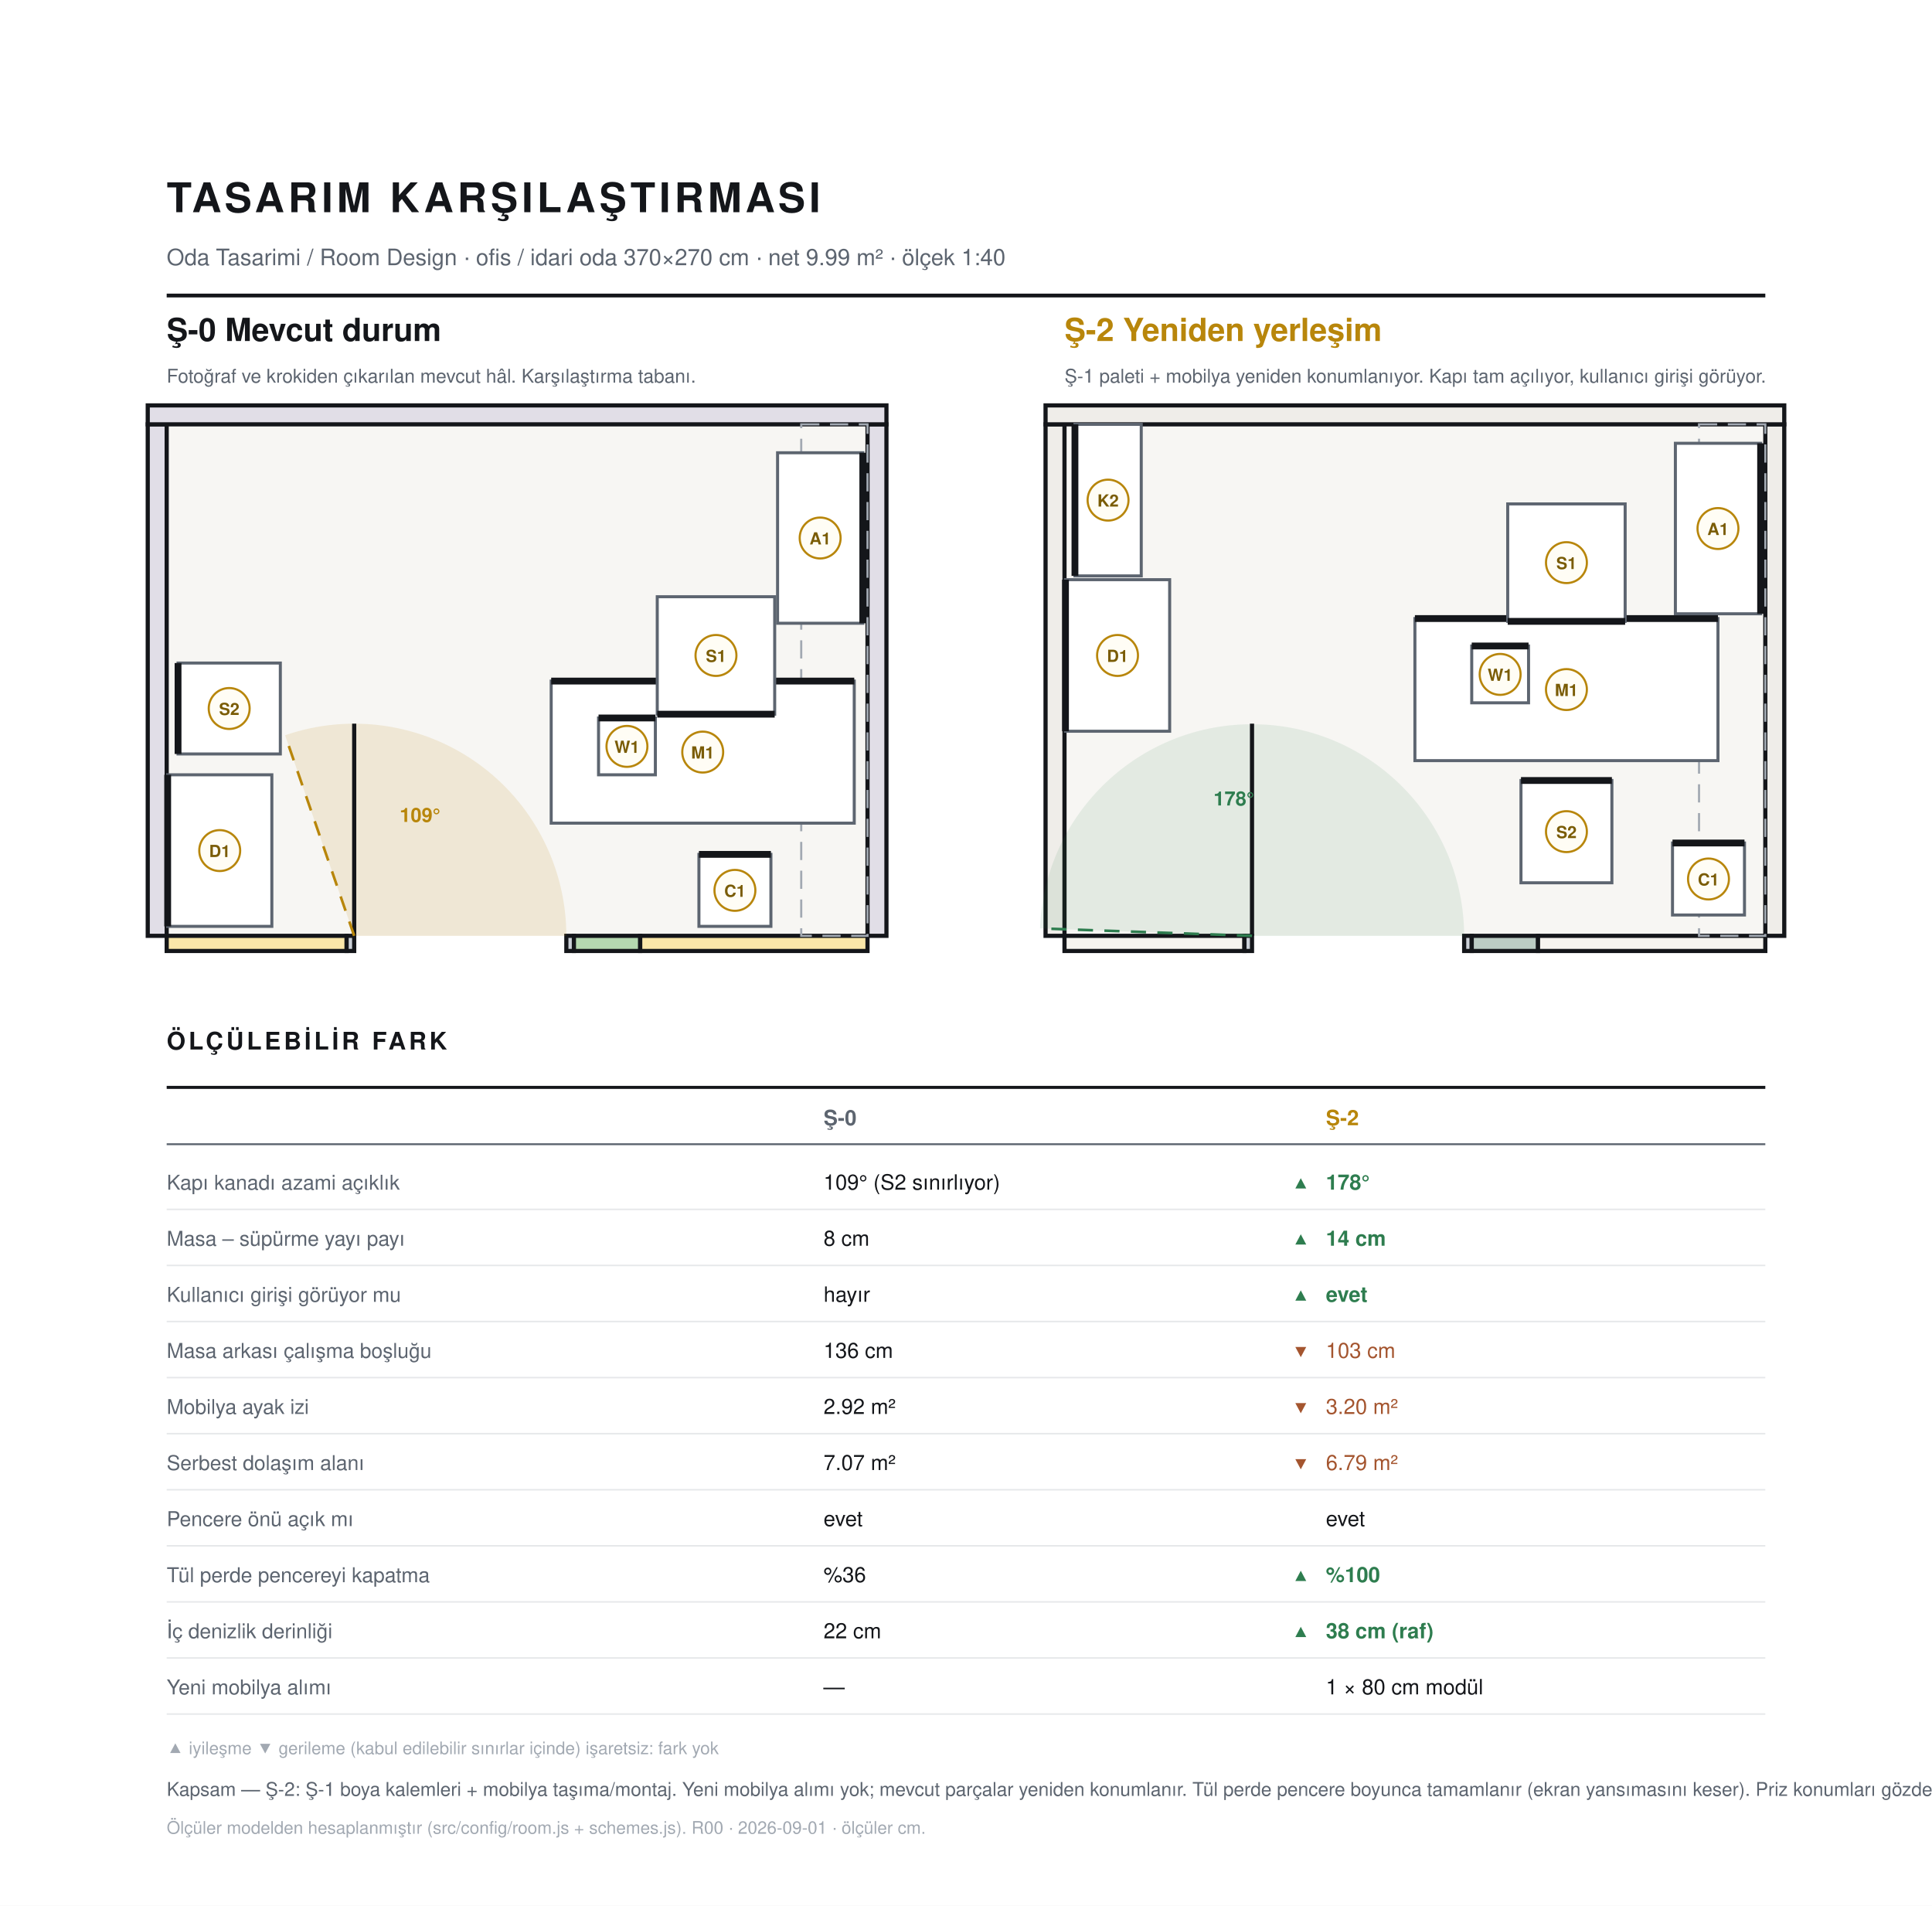
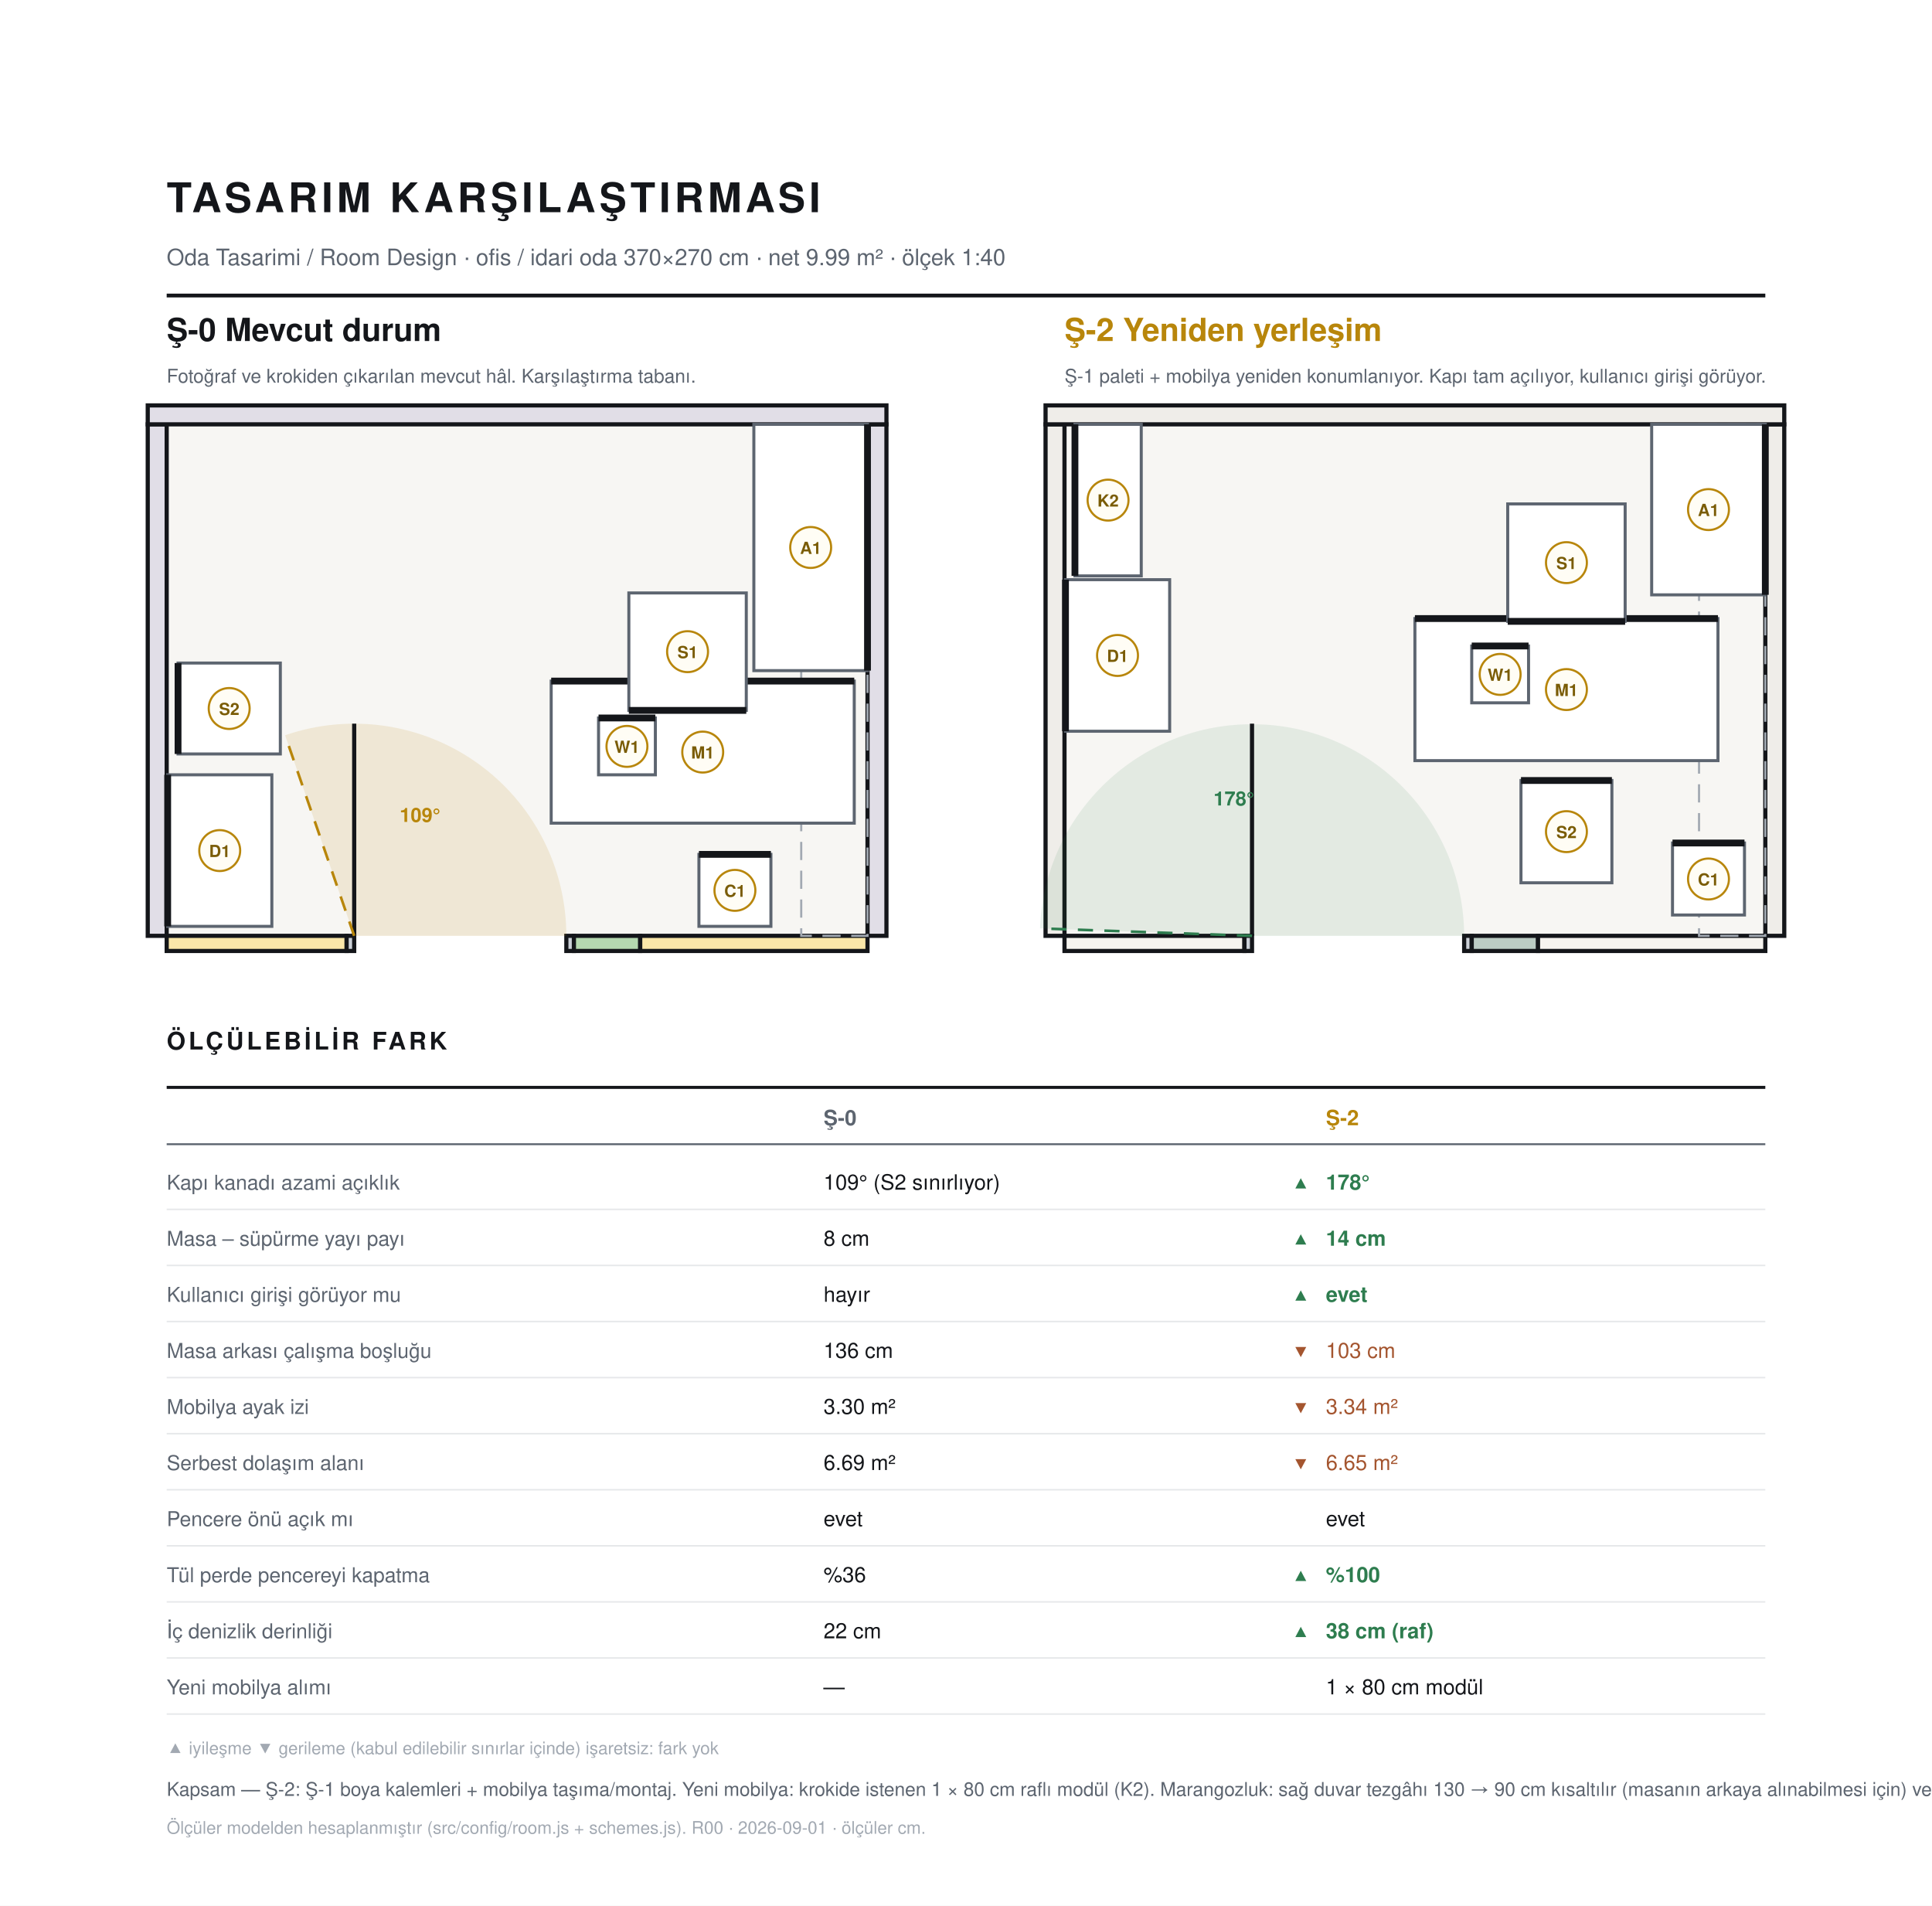
<svg xmlns="http://www.w3.org/2000/svg" width="255mm" height="251.5mm" viewBox="0 0 255 251.5" font-family="Helvetica,Arial,sans-serif">
  <rect width="255" height="251.5" fill="#ffffff" />
  <text x="22.00" y="28.00" font-size="5.4" fill="#14161a" text-anchor="start" font-weight="700" letter-spacing="0.5">TASARIM KARŞILAŞTIRMASI</text>
  <text x="22.00" y="35.00" font-size="3" fill="#5d6570" text-anchor="start">Oda Tasarimi / Room Design · ofis / idari oda 370×270 cm · net 9.99 m² · ölçek 1:40</text>
  <line x1="22.00" y1="39.00" x2="233.00" y2="39.00" stroke="#14161a" stroke-width="0.5" />
  <text x="22.00" y="45.00" font-size="4.2" fill="#14161a" text-anchor="start" font-weight="700">Ş-0  Mevcut durum</text>
  <text x="22.00" y="50.50" font-size="2.5" fill="#5d6570" text-anchor="start">Fotoğraf ve krokiden çıkarılan mevcut hâl. Karşılaştırma tabanı.</text>
  <rect x="22.00" y="56.00" width="92.50" height="67.50" fill="#f7f6f3" stroke="none" stroke-width="0" />
  <rect x="19.50" y="56.00" width="2.50" height="67.50" fill="#e1dee7" stroke="#14161a" stroke-width="0.55" />
  <rect x="114.50" y="56.00" width="2.50" height="67.50" fill="#e1dee7" stroke="#14161a" stroke-width="0.55" />
  <rect x="19.50" y="53.50" width="97.50" height="2.50" fill="#e1dee7" stroke="#14161a" stroke-width="0.55" />
  <rect x="22.00" y="123.50" width="23.75" height="2.00" fill="#fae7a9" stroke="#14161a" stroke-width="0.55" />
  <rect x="45.75" y="123.50" width="1.00" height="2.00" fill="#ccd1d8" stroke="#14161a" stroke-width="0.55" />
  <rect x="74.75" y="123.50" width="1.00" height="2.00" fill="#ccd1d8" stroke="#14161a" stroke-width="0.55" />
  <rect x="75.75" y="123.50" width="8.75" height="2.00" fill="#b5d9b0" stroke="#14161a" stroke-width="0.55" />
  <rect x="84.50" y="123.50" width="30.00" height="2.00" fill="#fae7a9" stroke="#14161a" stroke-width="0.55" />
  <path d="M 74.75 123.50 A 28.00 28.00 0 0 0 37.63 97.03 L 46.75 123.50 Z" fill="rgba(184,134,11,.13)" stroke="none" />
  <line x1="46.75" y1="123.50" x2="46.75" y2="95.50" stroke="#14161a" stroke-width="0.55" />
  <line x1="46.75" y1="123.50" x2="37.63" y2="97.03" stroke="#b8860b" stroke-width="0.35" stroke-dasharray="2 1.5" />
  <text x="55.44" y="108.47" font-size="2.6" fill="#b8860b" text-anchor="middle" font-weight="700">109°</text>
  <rect x="105.75" y="56.00" width="8.75" height="67.50" fill="none" stroke="#a2a9b2" stroke-width="0.28" stroke-dasharray="2.4 1.4" />
  <rect x="72.75" y="89.88" width="40.00" height="18.75" fill="#ffffff" stroke="#5d6570" stroke-width="0.4" />
  <line x1="72.75" y1="89.88" x2="112.75" y2="89.88" stroke="#14161a" stroke-width="0.9" />
  <circle cx="92.75" cy="99.25" r="2.70" fill="#fffdf5" stroke="#b8860b" stroke-width="0.28" />
  <text x="92.75" y="100.10" font-size="2.2" fill="#7a5c05" text-anchor="middle" font-weight="700">M1</text>
  <rect x="22.13" y="102.25" width="13.75" height="20.00" fill="#ffffff" stroke="#5d6570" stroke-width="0.4" />
  <line x1="22.13" y1="102.25" x2="22.13" y2="122.25" stroke="#14161a" stroke-width="0.9" />
  <circle cx="29.00" cy="112.25" r="2.70" fill="#fffdf5" stroke="#b8860b" stroke-width="0.28" />
  <text x="29.00" y="113.10" font-size="2.2" fill="#7a5c05" text-anchor="middle" font-weight="700">D1</text>
-   <rect x="86.75" y="78.75" width="15.50" height="15.50" fill="#ffffff" stroke="#5d6570" stroke-width="0.4" />
-   <line x1="86.75" y1="94.25" x2="102.25" y2="94.25" stroke="#14161a" stroke-width="0.9" />
-   <circle cx="94.50" cy="86.50" r="2.70" fill="#fffdf5" stroke="#b8860b" stroke-width="0.28" />
-   <text x="94.50" y="87.35" font-size="2.2" fill="#7a5c05" text-anchor="middle" font-weight="700">S1</text>
+   <rect x="83.00" y="78.25" width="15.50" height="15.50" fill="#ffffff" stroke="#5d6570" stroke-width="0.4" />
+   <line x1="83.00" y1="93.75" x2="98.50" y2="93.75" stroke="#14161a" stroke-width="0.9" />
+   <circle cx="90.75" cy="86.00" r="2.70" fill="#fffdf5" stroke="#b8860b" stroke-width="0.28" />
+   <text x="90.75" y="86.85" font-size="2.2" fill="#7a5c05" text-anchor="middle" font-weight="700">S1</text>
  <rect x="23.50" y="87.50" width="13.50" height="12.00" fill="#ffffff" stroke="#5d6570" stroke-width="0.4" />
  <line x1="23.50" y1="87.50" x2="23.50" y2="99.50" stroke="#14161a" stroke-width="0.9" />
  <circle cx="30.25" cy="93.50" r="2.70" fill="#fffdf5" stroke="#b8860b" stroke-width="0.28" />
  <text x="30.25" y="94.35" font-size="2.2" fill="#7a5c05" text-anchor="middle" font-weight="700">S2</text>
-   <rect x="102.63" y="59.75" width="11.25" height="22.50" fill="#ffffff" stroke="#5d6570" stroke-width="0.4" />
-   <line x1="113.88" y1="59.75" x2="113.88" y2="82.25" stroke="#14161a" stroke-width="0.9" />
-   <circle cx="108.25" cy="71.00" r="2.70" fill="#fffdf5" stroke="#b8860b" stroke-width="0.28" />
-   <text x="108.25" y="71.85" font-size="2.2" fill="#7a5c05" text-anchor="middle" font-weight="700">A1</text>
+   <rect x="99.50" y="56.00" width="15.00" height="32.50" fill="#ffffff" stroke="#5d6570" stroke-width="0.4" />
+   <line x1="114.50" y1="56.00" x2="114.50" y2="88.50" stroke="#14161a" stroke-width="0.9" />
+   <circle cx="107.00" cy="72.25" r="2.70" fill="#fffdf5" stroke="#b8860b" stroke-width="0.28" />
+   <text x="107.00" y="73.10" font-size="2.2" fill="#7a5c05" text-anchor="middle" font-weight="700">A1</text>
  <rect x="92.25" y="112.75" width="9.50" height="9.50" fill="#ffffff" stroke="#5d6570" stroke-width="0.4" />
  <line x1="92.25" y1="112.75" x2="101.75" y2="112.75" stroke="#14161a" stroke-width="0.9" />
  <circle cx="97.00" cy="117.50" r="2.70" fill="#fffdf5" stroke="#b8860b" stroke-width="0.28" />
  <text x="97.00" y="118.35" font-size="2.2" fill="#7a5c05" text-anchor="middle" font-weight="700">C1</text>
  <rect x="79.00" y="94.75" width="7.50" height="7.50" fill="#ffffff" stroke="#5d6570" stroke-width="0.4" />
  <line x1="79.00" y1="94.75" x2="86.50" y2="94.75" stroke="#14161a" stroke-width="0.9" />
  <circle cx="82.75" cy="98.50" r="2.70" fill="#fffdf5" stroke="#b8860b" stroke-width="0.28" />
  <text x="82.75" y="99.35" font-size="2.2" fill="#7a5c05" text-anchor="middle" font-weight="700">W1</text>
  <text x="140.50" y="45.00" font-size="4.2" fill="#b8860b" text-anchor="start" font-weight="700">Ş-2  Yeniden yerleşim</text>
  <text x="140.50" y="50.50" font-size="2.5" fill="#5d6570" text-anchor="start">Ş-1 paleti + mobilya yeniden konumlanıyor. Kapı tam açılıyor, kullanıcı girişi görüyor.</text>
  <rect x="140.50" y="56.00" width="92.50" height="67.50" fill="#f7f6f3" stroke="none" stroke-width="0" />
  <rect x="138.00" y="56.00" width="2.50" height="67.50" fill="#efede9" stroke="#14161a" stroke-width="0.55" />
  <rect x="233.00" y="56.00" width="2.50" height="67.50" fill="#efede9" stroke="#14161a" stroke-width="0.55" />
  <rect x="138.00" y="53.50" width="97.50" height="2.50" fill="#efede9" stroke="#14161a" stroke-width="0.55" />
  <rect x="140.50" y="123.50" width="23.75" height="2.00" fill="#f6f4ef" stroke="#14161a" stroke-width="0.55" />
  <rect x="164.25" y="123.50" width="1.00" height="2.00" fill="#ccd1d8" stroke="#14161a" stroke-width="0.55" />
  <rect x="193.25" y="123.50" width="1.00" height="2.00" fill="#ccd1d8" stroke="#14161a" stroke-width="0.55" />
  <rect x="194.25" y="123.50" width="8.75" height="2.00" fill="#bcccc4" stroke="#14161a" stroke-width="0.55" />
  <rect x="203.00" y="123.50" width="30.00" height="2.00" fill="#f6f4ef" stroke="#14161a" stroke-width="0.55" />
  <path d="M 193.25 123.50 A 28.00 28.00 0 0 0 137.27 122.52 L 165.25 123.50 Z" fill="rgba(46,125,79,.10)" stroke="none" />
  <line x1="165.25" y1="123.50" x2="165.25" y2="95.50" stroke="#14161a" stroke-width="0.55" />
  <line x1="165.25" y1="123.50" x2="137.27" y2="122.52" stroke="#2e7d4f" stroke-width="0.35" stroke-dasharray="2 1.5" />
  <text x="162.86" y="106.30" font-size="2.6" fill="#2e7d4f" text-anchor="middle" font-weight="700">178°</text>
  <rect x="224.25" y="56.00" width="8.75" height="67.50" fill="none" stroke="#a2a9b2" stroke-width="0.28" stroke-dasharray="2.4 1.4" />
  <rect x="186.75" y="81.63" width="40.00" height="18.75" fill="#ffffff" stroke="#5d6570" stroke-width="0.4" />
  <line x1="186.75" y1="81.63" x2="226.75" y2="81.63" stroke="#14161a" stroke-width="0.9" />
  <circle cx="206.75" cy="91.00" r="2.70" fill="#fffdf5" stroke="#b8860b" stroke-width="0.28" />
  <text x="206.75" y="91.85" font-size="2.2" fill="#7a5c05" text-anchor="middle" font-weight="700">M1</text>
  <rect x="140.63" y="76.50" width="13.75" height="20.00" fill="#ffffff" stroke="#5d6570" stroke-width="0.4" />
  <line x1="140.63" y1="76.50" x2="140.63" y2="96.50" stroke="#14161a" stroke-width="0.9" />
  <circle cx="147.50" cy="86.50" r="2.70" fill="#fffdf5" stroke="#b8860b" stroke-width="0.28" />
  <text x="147.50" y="87.35" font-size="2.2" fill="#7a5c05" text-anchor="middle" font-weight="700">D1</text>
  <rect x="141.88" y="56.00" width="8.75" height="20.00" fill="#ffffff" stroke="#5d6570" stroke-width="0.4" />
  <line x1="141.88" y1="56.00" x2="141.88" y2="76.00" stroke="#14161a" stroke-width="0.9" />
  <circle cx="146.25" cy="66.00" r="2.70" fill="#fffdf5" stroke="#b8860b" stroke-width="0.28" />
  <text x="146.25" y="66.85" font-size="2.2" fill="#7a5c05" text-anchor="middle" font-weight="700">K2</text>
  <rect x="199.00" y="66.50" width="15.50" height="15.50" fill="#ffffff" stroke="#5d6570" stroke-width="0.4" />
  <line x1="199.00" y1="82.00" x2="214.50" y2="82.00" stroke="#14161a" stroke-width="0.9" />
  <circle cx="206.75" cy="74.25" r="2.70" fill="#fffdf5" stroke="#b8860b" stroke-width="0.28" />
  <text x="206.75" y="75.10" font-size="2.2" fill="#7a5c05" text-anchor="middle" font-weight="700">S1</text>
  <rect x="200.75" y="103.00" width="12.00" height="13.50" fill="#ffffff" stroke="#5d6570" stroke-width="0.4" />
  <line x1="200.75" y1="103.00" x2="212.75" y2="103.00" stroke="#14161a" stroke-width="0.9" />
  <circle cx="206.75" cy="109.75" r="2.70" fill="#fffdf5" stroke="#b8860b" stroke-width="0.28" />
  <text x="206.75" y="110.60" font-size="2.2" fill="#7a5c05" text-anchor="middle" font-weight="700">S2</text>
-   <rect x="221.13" y="58.50" width="11.25" height="22.50" fill="#ffffff" stroke="#5d6570" stroke-width="0.4" />
-   <line x1="232.38" y1="58.50" x2="232.38" y2="81.00" stroke="#14161a" stroke-width="0.9" />
-   <circle cx="226.75" cy="69.75" r="2.70" fill="#fffdf5" stroke="#b8860b" stroke-width="0.28" />
-   <text x="226.75" y="70.60" font-size="2.2" fill="#7a5c05" text-anchor="middle" font-weight="700">A1</text>
+   <rect x="218.00" y="56.00" width="15.00" height="22.50" fill="#ffffff" stroke="#5d6570" stroke-width="0.4" />
+   <line x1="233.00" y1="56.00" x2="233.00" y2="78.50" stroke="#14161a" stroke-width="0.9" />
+   <circle cx="225.50" cy="67.25" r="2.70" fill="#fffdf5" stroke="#b8860b" stroke-width="0.28" />
+   <text x="225.50" y="68.10" font-size="2.2" fill="#7a5c05" text-anchor="middle" font-weight="700">A1</text>
  <rect x="220.75" y="111.25" width="9.50" height="9.50" fill="#ffffff" stroke="#5d6570" stroke-width="0.4" />
  <line x1="220.75" y1="111.25" x2="230.25" y2="111.25" stroke="#14161a" stroke-width="0.9" />
  <circle cx="225.50" cy="116.00" r="2.70" fill="#fffdf5" stroke="#b8860b" stroke-width="0.28" />
  <text x="225.50" y="116.85" font-size="2.2" fill="#7a5c05" text-anchor="middle" font-weight="700">C1</text>
  <rect x="194.25" y="85.25" width="7.50" height="7.50" fill="#ffffff" stroke="#5d6570" stroke-width="0.4" />
  <line x1="194.25" y1="85.25" x2="201.75" y2="85.25" stroke="#14161a" stroke-width="0.9" />
  <circle cx="198.00" cy="89.00" r="2.70" fill="#fffdf5" stroke="#b8860b" stroke-width="0.28" />
  <text x="198.00" y="89.85" font-size="2.2" fill="#7a5c05" text-anchor="middle" font-weight="700">W1</text>
  <text x="22.00" y="138.50" font-size="3.2" fill="#14161a" text-anchor="start" font-weight="700" letter-spacing="0.4">ÖLÇÜLEBİLİR FARK</text>
  <line x1="22.00" y1="143.50" x2="233.00" y2="143.50" stroke="#14161a" stroke-width="0.4" />
  <text x="108.70" y="148.50" font-size="2.8" fill="#5d6570" text-anchor="start" font-weight="700">Ş-0</text>
  <text x="175.00" y="148.50" font-size="2.8" fill="#b8860b" text-anchor="start" font-weight="700">Ş-2</text>
  <line x1="22.00" y1="151.00" x2="233.00" y2="151.00" stroke="#5d6570" stroke-width="0.25" />
  <text x="22.00" y="157.00" font-size="2.7" fill="#5d6570" text-anchor="start">Kapı kanadı azami açıklık</text>
  <text x="108.70" y="157.00" font-size="2.8" fill="#14161a" text-anchor="start">109° (S2 sınırlıyor)</text>
  <text x="175.00" y="157.00" font-size="2.8" fill="#2e7d4f" text-anchor="start" font-weight="700">178°</text>
  <text x="170.50" y="157.00" font-size="2.4" fill="#2e7d4f" text-anchor="start">▲</text>
  <line x1="22.00" y1="159.60" x2="233.00" y2="159.60" stroke="#e6e8ea" stroke-width="0.2" />
  <text x="22.00" y="164.40" font-size="2.7" fill="#5d6570" text-anchor="start">Masa – süpürme yayı payı</text>
  <text x="108.70" y="164.40" font-size="2.8" fill="#14161a" text-anchor="start">8 cm</text>
  <text x="175.00" y="164.40" font-size="2.8" fill="#2e7d4f" text-anchor="start" font-weight="700">14 cm</text>
  <text x="170.50" y="164.40" font-size="2.4" fill="#2e7d4f" text-anchor="start">▲</text>
  <line x1="22.00" y1="167.00" x2="233.00" y2="167.00" stroke="#e6e8ea" stroke-width="0.2" />
  <text x="22.00" y="171.80" font-size="2.7" fill="#5d6570" text-anchor="start">Kullanıcı girişi görüyor mu</text>
  <text x="108.70" y="171.80" font-size="2.8" fill="#14161a" text-anchor="start">hayır</text>
  <text x="175.00" y="171.80" font-size="2.8" fill="#2e7d4f" text-anchor="start" font-weight="700">evet</text>
  <text x="170.50" y="171.80" font-size="2.4" fill="#2e7d4f" text-anchor="start">▲</text>
  <line x1="22.00" y1="174.40" x2="233.00" y2="174.40" stroke="#e6e8ea" stroke-width="0.2" />
  <text x="22.00" y="179.20" font-size="2.7" fill="#5d6570" text-anchor="start">Masa arkası çalışma boşluğu</text>
  <text x="108.70" y="179.20" font-size="2.8" fill="#14161a" text-anchor="start">136 cm</text>
  <text x="175.00" y="179.20" font-size="2.8" fill="#a4552f" text-anchor="start">103 cm</text>
  <text x="170.50" y="179.20" font-size="2.4" fill="#a4552f" text-anchor="start">▼</text>
  <line x1="22.00" y1="181.80" x2="233.00" y2="181.80" stroke="#e6e8ea" stroke-width="0.2" />
  <text x="22.00" y="186.60" font-size="2.7" fill="#5d6570" text-anchor="start">Mobilya ayak izi</text>
-   <text x="108.70" y="186.60" font-size="2.8" fill="#14161a" text-anchor="start">2.92 m²</text>
-   <text x="175.00" y="186.60" font-size="2.8" fill="#a4552f" text-anchor="start">3.20 m²</text>
+   <text x="108.70" y="186.60" font-size="2.8" fill="#14161a" text-anchor="start">3.30 m²</text>
+   <text x="175.00" y="186.60" font-size="2.8" fill="#a4552f" text-anchor="start">3.34 m²</text>
  <text x="170.50" y="186.60" font-size="2.4" fill="#a4552f" text-anchor="start">▼</text>
  <line x1="22.00" y1="189.20" x2="233.00" y2="189.20" stroke="#e6e8ea" stroke-width="0.2" />
  <text x="22.00" y="194.00" font-size="2.7" fill="#5d6570" text-anchor="start">Serbest dolaşım alanı</text>
-   <text x="108.70" y="194.00" font-size="2.8" fill="#14161a" text-anchor="start">7.07 m²</text>
-   <text x="175.00" y="194.00" font-size="2.8" fill="#a4552f" text-anchor="start">6.79 m²</text>
+   <text x="108.70" y="194.00" font-size="2.8" fill="#14161a" text-anchor="start">6.69 m²</text>
+   <text x="175.00" y="194.00" font-size="2.8" fill="#a4552f" text-anchor="start">6.65 m²</text>
  <text x="170.50" y="194.00" font-size="2.4" fill="#a4552f" text-anchor="start">▼</text>
  <line x1="22.00" y1="196.60" x2="233.00" y2="196.60" stroke="#e6e8ea" stroke-width="0.2" />
  <text x="22.00" y="201.40" font-size="2.7" fill="#5d6570" text-anchor="start">Pencere önü açık mı</text>
  <text x="108.70" y="201.40" font-size="2.8" fill="#14161a" text-anchor="start">evet</text>
  <text x="175.00" y="201.40" font-size="2.8" fill="#14161a" text-anchor="start">evet</text>
  <line x1="22.00" y1="204.00" x2="233.00" y2="204.00" stroke="#e6e8ea" stroke-width="0.2" />
  <text x="22.00" y="208.80" font-size="2.7" fill="#5d6570" text-anchor="start">Tül perde pencereyi kapatma</text>
  <text x="108.70" y="208.80" font-size="2.8" fill="#14161a" text-anchor="start">%36</text>
  <text x="175.00" y="208.80" font-size="2.8" fill="#2e7d4f" text-anchor="start" font-weight="700">%100</text>
  <text x="170.50" y="208.80" font-size="2.4" fill="#2e7d4f" text-anchor="start">▲</text>
  <line x1="22.00" y1="211.40" x2="233.00" y2="211.40" stroke="#e6e8ea" stroke-width="0.2" />
  <text x="22.00" y="216.20" font-size="2.7" fill="#5d6570" text-anchor="start">İç denizlik derinliği</text>
  <text x="108.70" y="216.20" font-size="2.8" fill="#14161a" text-anchor="start">22 cm</text>
  <text x="175.00" y="216.20" font-size="2.8" fill="#2e7d4f" text-anchor="start" font-weight="700">38 cm (raf)</text>
  <text x="170.50" y="216.20" font-size="2.4" fill="#2e7d4f" text-anchor="start">▲</text>
  <line x1="22.00" y1="218.80" x2="233.00" y2="218.80" stroke="#e6e8ea" stroke-width="0.2" />
  <text x="22.00" y="223.60" font-size="2.7" fill="#5d6570" text-anchor="start">Yeni mobilya alımı</text>
  <text x="108.70" y="223.60" font-size="2.8" fill="#14161a" text-anchor="start">—</text>
  <text x="175.00" y="223.60" font-size="2.8" fill="#14161a" text-anchor="start">1 × 80 cm modül</text>
  <line x1="22.00" y1="226.20" x2="233.00" y2="226.20" stroke="#e6e8ea" stroke-width="0.2" />
  <text x="22.00" y="231.50" font-size="2.3" fill="#a2a9b2" text-anchor="start">▲ iyileşme     ▼ gerileme (kabul edilebilir sınırlar içinde)     işaretsiz: fark yok</text>
-   <text x="22.00" y="237.00" font-size="2.5" fill="#5d6570" text-anchor="start">Kapsam — Ş-2: Ş-1 boya kalemleri + mobilya taşıma/montaj. Yeni mobilya alımı yok; mevcut parçalar yeniden konumlanır. Tül perde pencere boyunca tamamlanır (ekran yansımasını keser). Priz konumları gözden geçirilmeli: masa arkaya alındığı için arka duvarda / döşemede priz gerekiyor.</text>
+   <text x="22.00" y="237.00" font-size="2.5" fill="#5d6570" text-anchor="start">Kapsam — Ş-2: Ş-1 boya kalemleri + mobilya taşıma/montaj. Yeni mobilya: krokide istenen 1 × 80 cm raflı modül (K2). Marangozluk: sağ duvar tezgâhı 130 → 90 cm kısaltılır (masanın arkaya alınabilmesi için) ve iç denizlik 38 cm derinliğinde yenilenir. Tül perde pencere boyunca tamamlanır (ekran yansımasını keser). Priz konumları gözden geçirilmeli: masa arkaya alındığı için arka duvarda / döşemede priz gerekiyor.</text>
  <text x="22.00" y="242.00" font-size="2.3" fill="#a2a9b2" text-anchor="start">Ölçüler modelden hesaplanmıştır (src/config/room.js + schemes.js). R00 · 2026-09-01 · ölçüler cm.</text>
</svg>
